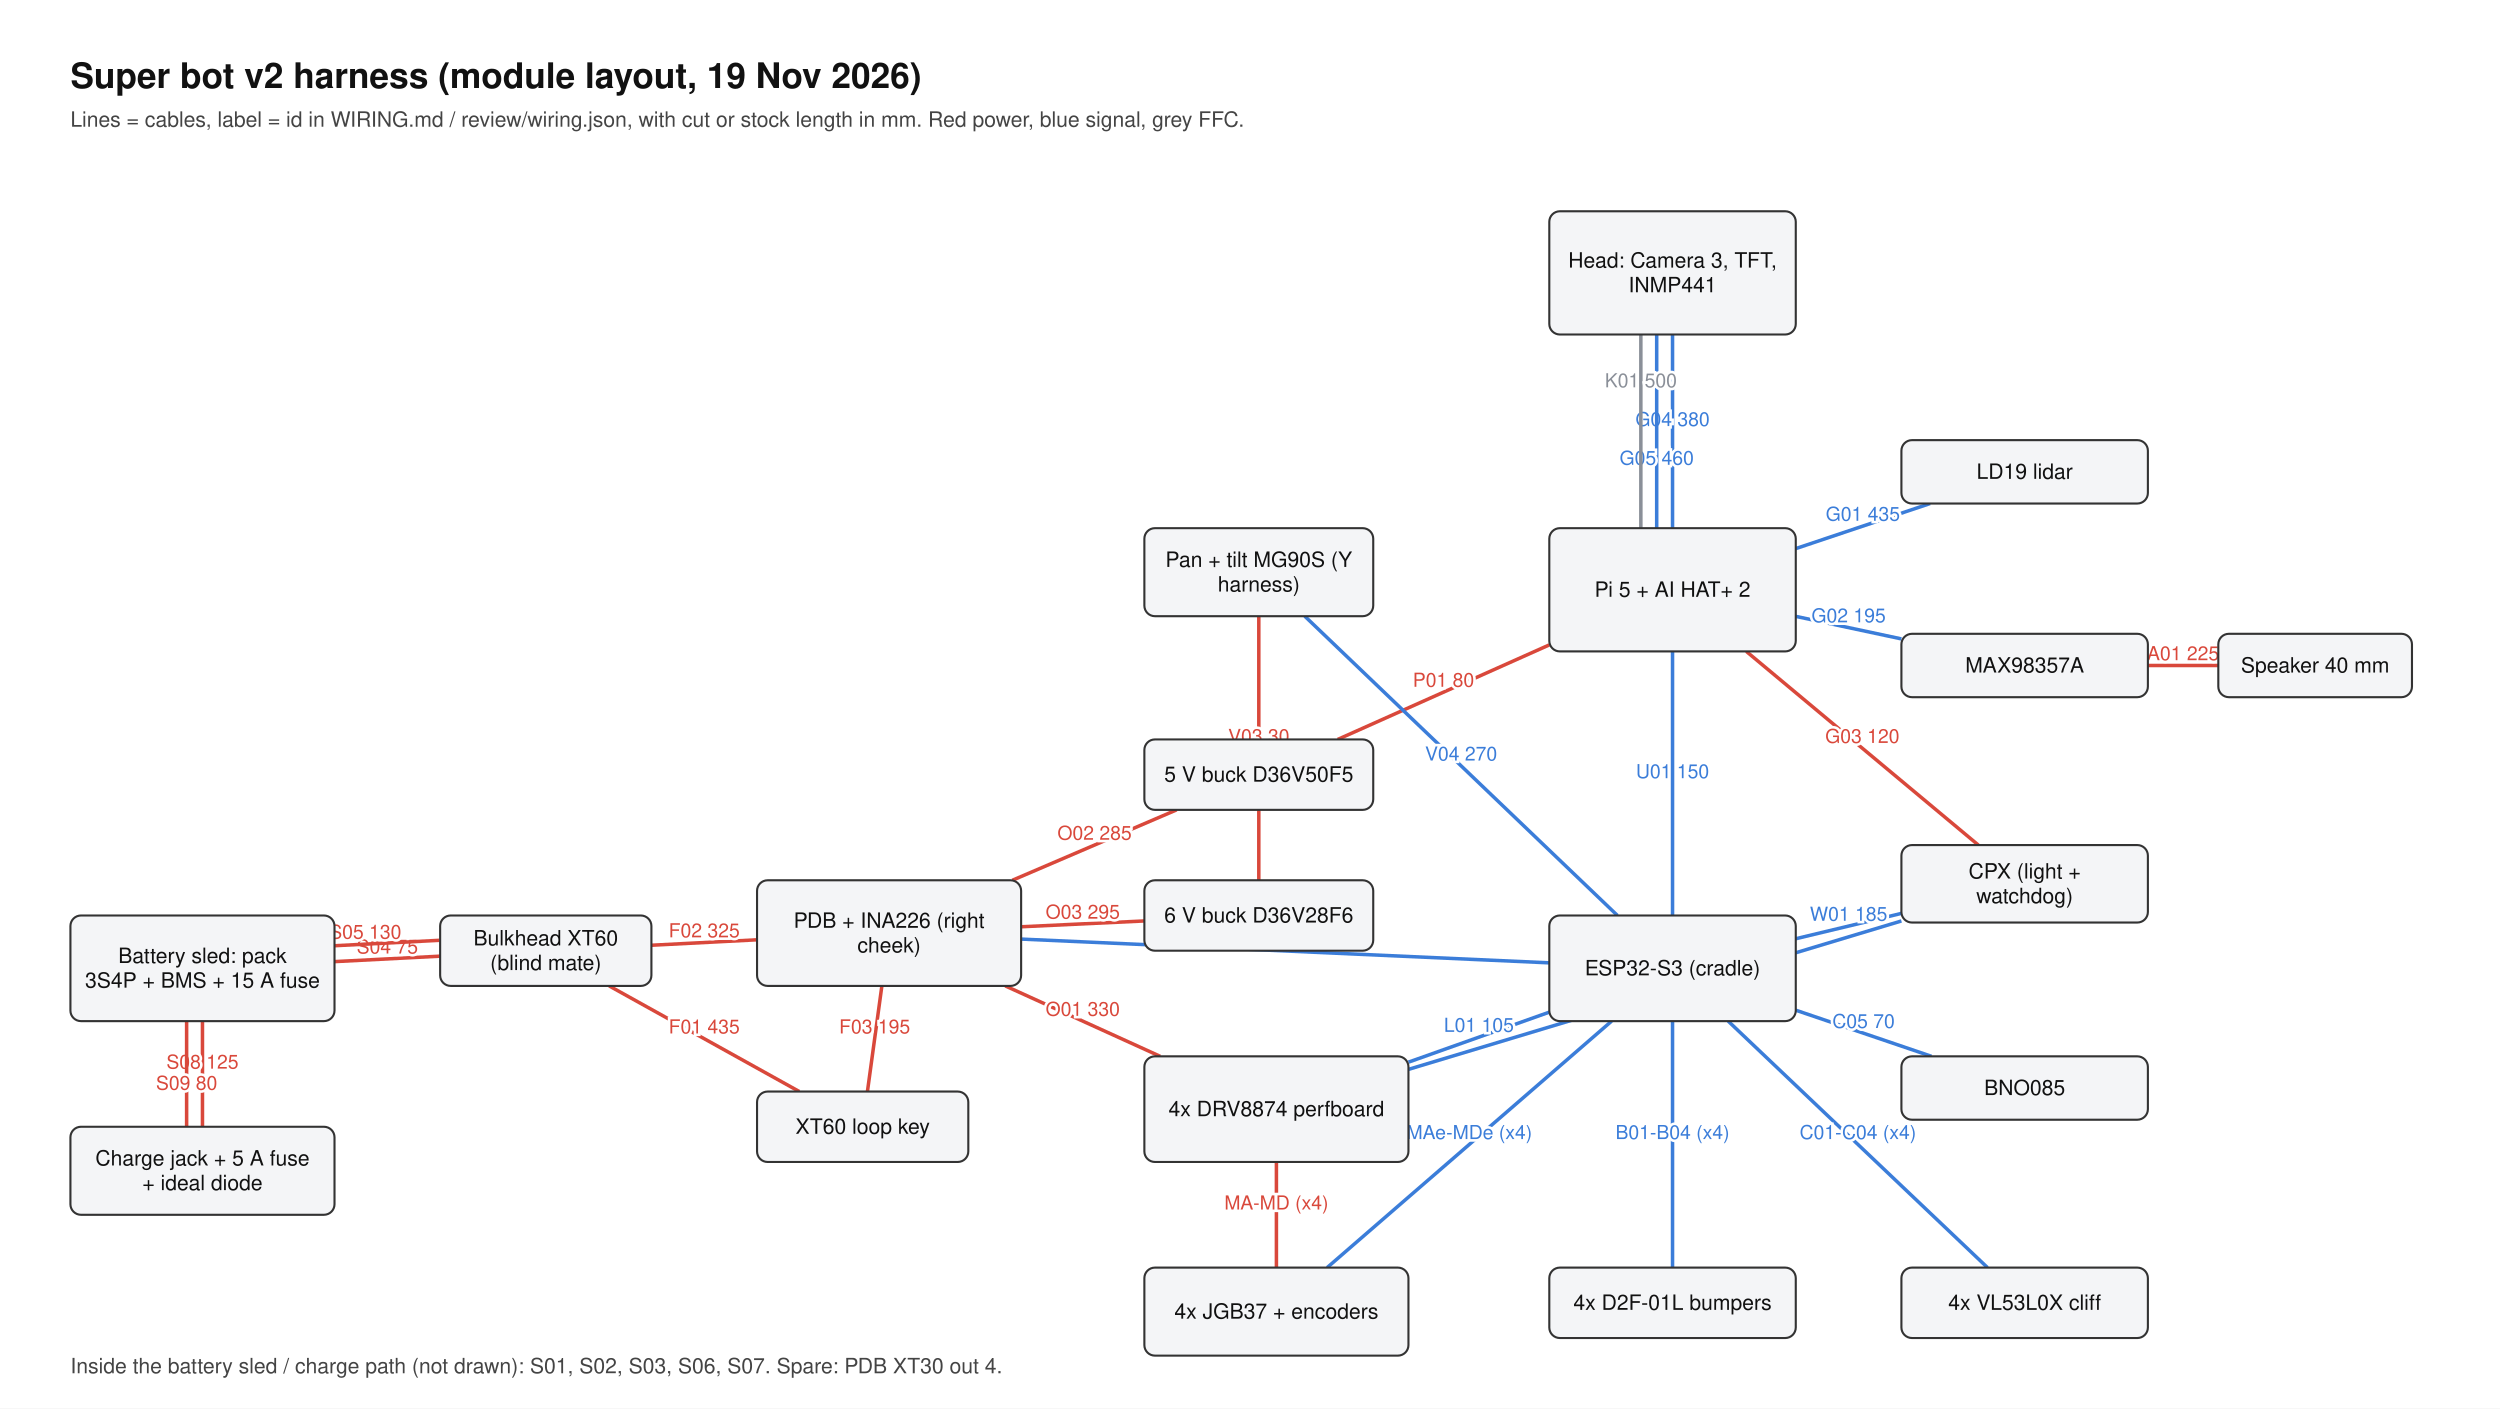
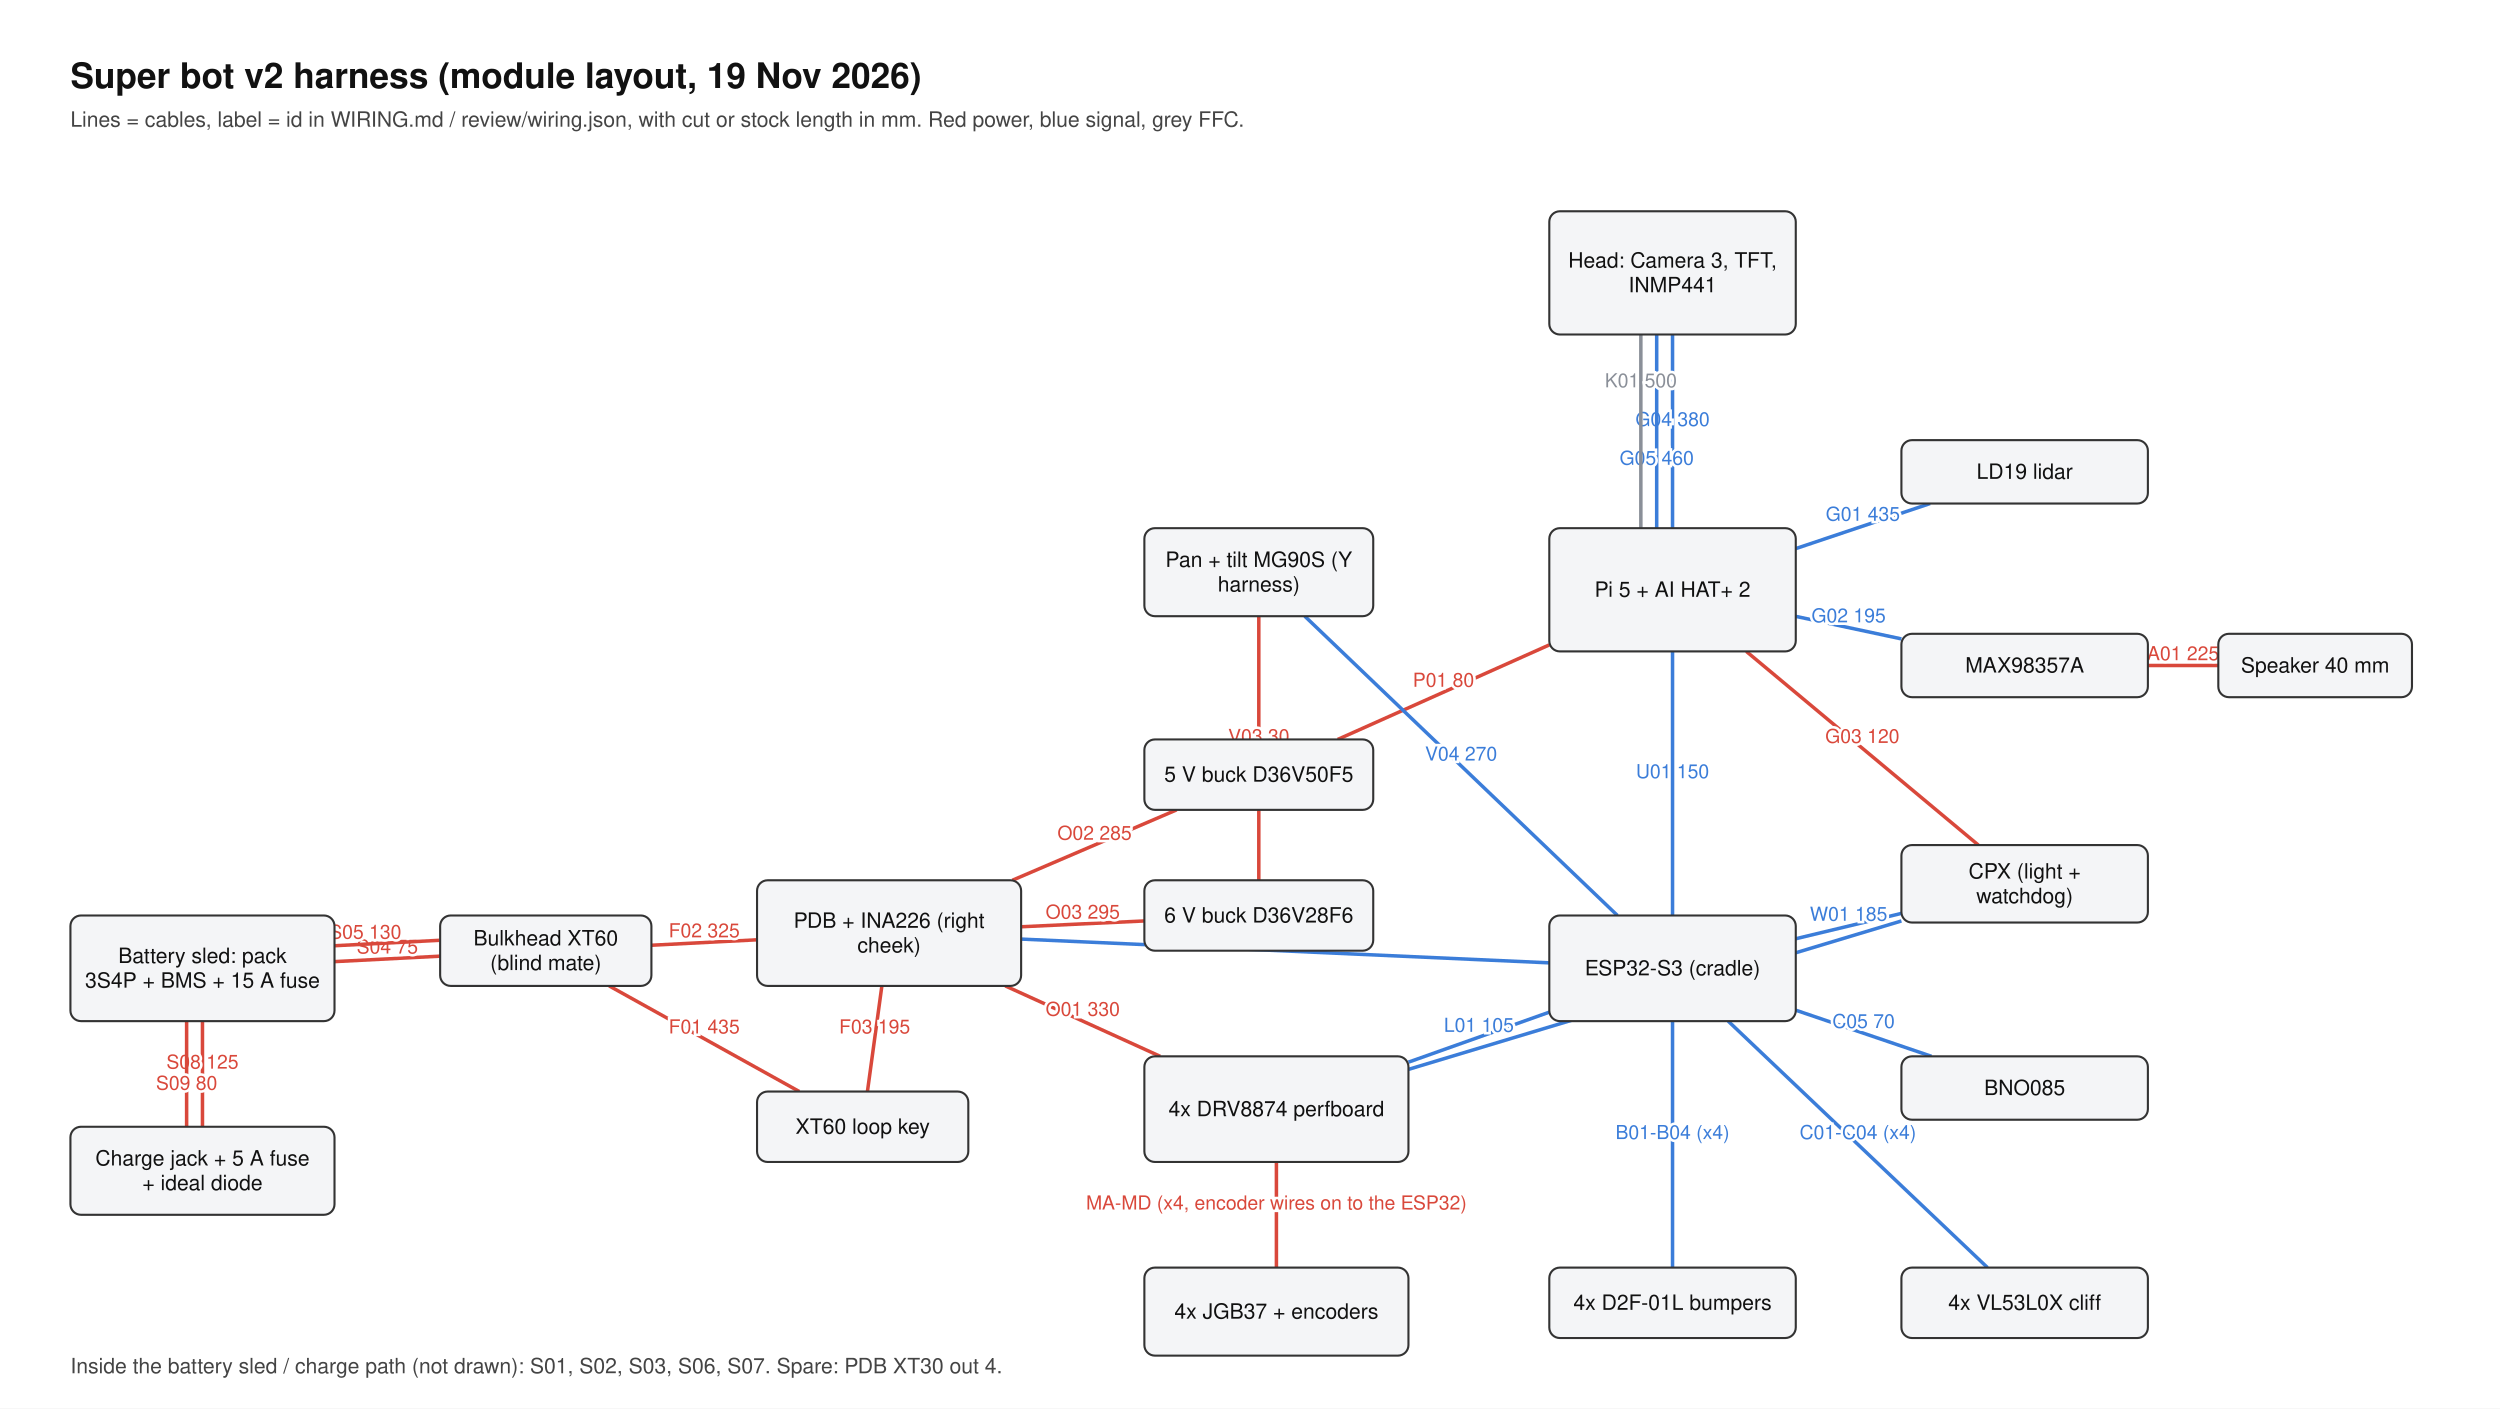
<svg xmlns="http://www.w3.org/2000/svg" viewBox="0 0 1420 800" font-family="Helvetica, Arial, sans-serif" font-size="12">
  <rect width="1420" height="800" fill="#ffffff" />
  <text x="40" y="50" font-size="20" font-weight="bold" fill="#111">Super bot v2 harness (module layout, 19 Nov 2026)</text>
  <text x="40" y="72" fill="#444">Lines = cables, label = id in WIRING.md / review/wiring.json, with cut or stock length in mm. Red power, blue signal, grey FFC.</text>
  <line x1="190.0" y1="546.2" x2="250.0" y2="543.1" stroke="#d9483b" stroke-width="2" />
  <text x="220.0" y="541.6" fill="#d9483b" text-anchor="middle" font-size="11" paint-order="stroke" stroke="#fff" stroke-width="3">S04 75</text>
  <line x1="189.5" y1="537.2" x2="249.5" y2="534.1" stroke="#d9483b" stroke-width="2" />
  <text x="207.5" y="533.2" fill="#d9483b" text-anchor="middle" font-size="11" paint-order="stroke" stroke="#fff" stroke-width="3">S05 130</text>
  <line x1="115.0" y1="640.0" x2="115.0" y2="580.0" stroke="#d9483b" stroke-width="2" />
  <text x="115.0" y="607.0" fill="#d9483b" text-anchor="middle" font-size="11" paint-order="stroke" stroke="#fff" stroke-width="3">S08 125</text>
  <line x1="106.0" y1="640.0" x2="106.0" y2="580.0" stroke="#d9483b" stroke-width="2" />
  <text x="106.0" y="619.0" fill="#d9483b" text-anchor="middle" font-size="11" paint-order="stroke" stroke="#fff" stroke-width="3">S09 80</text>
  <line x1="346.0" y1="560.0" x2="454.0" y2="620.0" stroke="#d9483b" stroke-width="2" />
  <text x="400.0" y="587.0" fill="#d9483b" text-anchor="middle" font-size="11" paint-order="stroke" stroke="#fff" stroke-width="3">F01 435</text>
  <line x1="370.0" y1="536.9" x2="430.0" y2="533.8" stroke="#d9483b" stroke-width="2" />
  <text x="400.0" y="532.4" fill="#d9483b" text-anchor="middle" font-size="11" paint-order="stroke" stroke="#fff" stroke-width="3">F02 325</text>
  <line x1="492.7" y1="620.0" x2="500.9" y2="560.0" stroke="#d9483b" stroke-width="2" />
  <text x="496.8" y="587.0" fill="#d9483b" text-anchor="middle" font-size="11" paint-order="stroke" stroke="#fff" stroke-width="3">F03 195</text>
  <line x1="571.0" y1="560.0" x2="659.0" y2="600.0" stroke="#d9483b" stroke-width="2" />
  <text x="615.0" y="577.0" fill="#d9483b" text-anchor="middle" font-size="11" paint-order="stroke" stroke="#fff" stroke-width="3">O01 330</text>
  <line x1="575.0" y1="500.0" x2="668.3" y2="460.0" stroke="#d9483b" stroke-width="2" />
  <text x="621.7" y="477.0" fill="#d9483b" text-anchor="middle" font-size="11" paint-order="stroke" stroke="#fff" stroke-width="3">O02 285</text>
  <line x1="580.0" y1="526.4" x2="650.0" y2="523.1" stroke="#d9483b" stroke-width="2" />
  <text x="615.0" y="521.8" fill="#d9483b" text-anchor="middle" font-size="11" paint-order="stroke" stroke="#fff" stroke-width="3">O03 295</text>
  <line x1="759.8" y1="420.0" x2="880.0" y2="366.3" stroke="#d9483b" stroke-width="2" />
  <text x="819.9" y="390.1" fill="#d9483b" text-anchor="middle" font-size="11" paint-order="stroke" stroke="#fff" stroke-width="3">P01 80</text>
  <line x1="950.0" y1="370.0" x2="950.0" y2="520.0" stroke="#3b7dd9" stroke-width="2" />
  <text x="950.0" y="442.0" fill="#3b7dd9" text-anchor="middle" font-size="11" paint-order="stroke" stroke="#fff" stroke-width="3">U01 150</text>
  <line x1="1020.0" y1="311.6" x2="1096.3" y2="286.0" stroke="#3b7dd9" stroke-width="2" />
  <text x="1058.1" y="295.8" fill="#3b7dd9" text-anchor="middle" font-size="11" paint-order="stroke" stroke="#fff" stroke-width="3">G01 435</text>
  <line x1="1020.0" y1="350.1" x2="1080.0" y2="362.9" stroke="#3b7dd9" stroke-width="2" />
  <text x="1050.0" y="353.5" fill="#3b7dd9" text-anchor="middle" font-size="11" paint-order="stroke" stroke="#fff" stroke-width="3">G02 195</text>
  <line x1="991.9" y1="370.0" x2="1123.7" y2="480.0" stroke="#d9483b" stroke-width="2" />
  <text x="1057.8" y="422.0" fill="#d9483b" text-anchor="middle" font-size="11" paint-order="stroke" stroke="#fff" stroke-width="3">G03 120</text>
  <line x1="950.0" y1="300.0" x2="950.0" y2="190.0" stroke="#3b7dd9" stroke-width="2" />
  <text x="950.0" y="242.0" fill="#3b7dd9" text-anchor="middle" font-size="11" paint-order="stroke" stroke="#fff" stroke-width="3">G04 380</text>
  <line x1="941.0" y1="300.0" x2="941.0" y2="190.0" stroke="#3b7dd9" stroke-width="2" />
  <text x="941.0" y="264.0" fill="#3b7dd9" text-anchor="middle" font-size="11" paint-order="stroke" stroke="#fff" stroke-width="3">G05 460</text>
  <line x1="932.0" y1="300.0" x2="932.0" y2="190.0" stroke="#8a8f98" stroke-width="2" />
  <text x="932.0" y="220.0" fill="#8a8f98" text-anchor="middle" font-size="11" paint-order="stroke" stroke="#fff" stroke-width="3">K01 500</text>
  <line x1="725.0" y1="720.0" x2="725.0" y2="660.0" stroke="#d9483b" stroke-width="2" />
-   <text x="725.0" y="687.0" fill="#d9483b" text-anchor="middle" font-size="11" paint-order="stroke" stroke="#fff" stroke-width="3">MA-MD (x4)</text>
-   <line x1="753.8" y1="720.0" x2="915.4" y2="580.0" stroke="#3b7dd9" stroke-width="2" />
-   <text x="834.6" y="647.0" fill="#3b7dd9" text-anchor="middle" font-size="11" paint-order="stroke" stroke="#fff" stroke-width="3">MAe-MDe (x4)</text>
+   <text x="725.0" y="687.0" fill="#d9483b" text-anchor="middle" font-size="11" paint-order="stroke" stroke="#fff" stroke-width="3">MA-MD (x4, encoder wires on to the ESP32)</text>
  <line x1="880.0" y1="574.9" x2="800.0" y2="603.3" stroke="#3b7dd9" stroke-width="2" />
  <text x="840.0" y="586.1" fill="#3b7dd9" text-anchor="middle" font-size="11" paint-order="stroke" stroke="#fff" stroke-width="3">L01 105</text>
  <line x1="950.0" y1="720.0" x2="950.0" y2="580.0" stroke="#3b7dd9" stroke-width="2" />
  <text x="950.0" y="647.0" fill="#3b7dd9" text-anchor="middle" font-size="11" paint-order="stroke" stroke="#fff" stroke-width="3">B01-B04 (x4)</text>
  <line x1="1128.9" y1="720.0" x2="981.6" y2="580.0" stroke="#3b7dd9" stroke-width="2" />
  <text x="1055.3" y="647.0" fill="#3b7dd9" text-anchor="middle" font-size="11" paint-order="stroke" stroke="#fff" stroke-width="3">C01-C04 (x4)</text>
  <line x1="1020.0" y1="573.8" x2="1097.1" y2="600.0" stroke="#3b7dd9" stroke-width="2" />
  <text x="1058.5" y="583.9" fill="#3b7dd9" text-anchor="middle" font-size="11" paint-order="stroke" stroke="#fff" stroke-width="3">C05 70</text>
  <line x1="880.0" y1="546.9" x2="580.0" y2="533.4" stroke="#3b7dd9" stroke-width="2" />
  <text x="730.0" y="537.1" fill="#3b7dd9" text-anchor="middle" font-size="11" paint-order="stroke" stroke="#fff" stroke-width="3">C06 100</text>
  <line x1="1020.0" y1="533.2" x2="1080.0" y2="518.8" stroke="#3b7dd9" stroke-width="2" />
  <text x="1050.0" y="523.0" fill="#3b7dd9" text-anchor="middle" font-size="11" paint-order="stroke" stroke="#fff" stroke-width="3">W01 185</text>
  <line x1="1080.0" y1="523.1" x2="800.0" y2="607.4" stroke="#3b7dd9" stroke-width="2" />
  <text x="940.0" y="562.2" fill="#3b7dd9" text-anchor="middle" font-size="11" paint-order="stroke" stroke="#fff" stroke-width="3">W02 165</text>
  <line x1="715.0" y1="500.0" x2="715.0" y2="350.0" stroke="#d9483b" stroke-width="2" />
  <text x="715.0" y="422.0" fill="#d9483b" text-anchor="middle" font-size="11" paint-order="stroke" stroke="#fff" stroke-width="3">V03 30</text>
  <line x1="918.7" y1="520.0" x2="741.1" y2="350.0" stroke="#3b7dd9" stroke-width="2" />
  <text x="829.9" y="432.0" fill="#3b7dd9" text-anchor="middle" font-size="11" paint-order="stroke" stroke="#fff" stroke-width="3">V04 270</text>
  <line x1="1220.0" y1="378.0" x2="1260.0" y2="378.0" stroke="#d9483b" stroke-width="2" />
  <text x="1240.0" y="375.0" fill="#d9483b" text-anchor="middle" font-size="11" paint-order="stroke" stroke="#fff" stroke-width="3">A01 225</text>
  <rect x="40" y="520" width="150" height="60" rx="6" fill="#f4f5f7" stroke="#333" stroke-width="1.2" />
  <text x="115.0" y="547.0" text-anchor="middle" fill="#111">Battery sled: pack</text>
  <text x="115.0" y="561.0" text-anchor="middle" fill="#111">3S4P + BMS + 15 A fuse</text>
  <rect x="40" y="640" width="150" height="50" rx="6" fill="#f4f5f7" stroke="#333" stroke-width="1.2" />
  <text x="115.0" y="662.0" text-anchor="middle" fill="#111">Charge jack + 5 A fuse</text>
  <text x="115.0" y="676.0" text-anchor="middle" fill="#111">+ ideal diode</text>
  <rect x="250" y="520" width="120" height="40" rx="6" fill="#f4f5f7" stroke="#333" stroke-width="1.2" />
  <text x="310.0" y="537.0" text-anchor="middle" fill="#111">Bulkhead XT60</text>
  <text x="310.0" y="551.0" text-anchor="middle" fill="#111">(blind mate)</text>
  <rect x="430" y="620" width="120" height="40" rx="6" fill="#f4f5f7" stroke="#333" stroke-width="1.2" />
  <text x="490.0" y="644.0" text-anchor="middle" fill="#111">XT60 loop key</text>
  <rect x="430" y="500" width="150" height="60" rx="6" fill="#f4f5f7" stroke="#333" stroke-width="1.2" />
  <text x="505.0" y="527.0" text-anchor="middle" fill="#111">PDB + INA226 (right</text>
  <text x="505.0" y="541.0" text-anchor="middle" fill="#111">cheek)</text>
  <rect x="650" y="600" width="150" height="60" rx="6" fill="#f4f5f7" stroke="#333" stroke-width="1.2" />
  <text x="725.0" y="634.0" text-anchor="middle" fill="#111">4x DRV8874 perfboard</text>
  <rect x="650" y="420" width="130" height="40" rx="6" fill="#f4f5f7" stroke="#333" stroke-width="1.2" />
  <text x="715.0" y="444.0" text-anchor="middle" fill="#111">5 V buck D36V50F5</text>
  <rect x="650" y="500" width="130" height="40" rx="6" fill="#f4f5f7" stroke="#333" stroke-width="1.2" />
  <text x="715.0" y="524.0" text-anchor="middle" fill="#111">6 V buck D36V28F6</text>
  <rect x="880" y="520" width="140" height="60" rx="6" fill="#f4f5f7" stroke="#333" stroke-width="1.2" />
  <text x="950.0" y="554.0" text-anchor="middle" fill="#111">ESP32-S3 (cradle)</text>
  <rect x="880" y="300" width="140" height="70" rx="6" fill="#f4f5f7" stroke="#333" stroke-width="1.2" />
  <text x="950.0" y="339.0" text-anchor="middle" fill="#111">Pi 5 + AI HAT+ 2</text>
  <rect x="650" y="720" width="150" height="50" rx="6" fill="#f4f5f7" stroke="#333" stroke-width="1.2" />
  <text x="725.0" y="749.0" text-anchor="middle" fill="#111">4x JGB37 + encoders</text>
  <rect x="880" y="720" width="140" height="40" rx="6" fill="#f4f5f7" stroke="#333" stroke-width="1.2" />
  <text x="950.0" y="744.0" text-anchor="middle" fill="#111">4x D2F-01L bumpers</text>
  <rect x="1080" y="720" width="140" height="40" rx="6" fill="#f4f5f7" stroke="#333" stroke-width="1.2" />
  <text x="1150.0" y="744.0" text-anchor="middle" fill="#111">4x VL53L0X cliff</text>
  <rect x="1080" y="600" width="140" height="36" rx="6" fill="#f4f5f7" stroke="#333" stroke-width="1.2" />
  <text x="1150.0" y="622.0" text-anchor="middle" fill="#111">BNO085</text>
  <rect x="1080" y="480" width="140" height="44" rx="6" fill="#f4f5f7" stroke="#333" stroke-width="1.2" />
  <text x="1150.0" y="499.0" text-anchor="middle" fill="#111">CPX (light +</text>
  <text x="1150.0" y="513.0" text-anchor="middle" fill="#111">watchdog)</text>
  <rect x="650" y="300" width="130" height="50" rx="6" fill="#f4f5f7" stroke="#333" stroke-width="1.2" />
  <text x="715.0" y="322.0" text-anchor="middle" fill="#111">Pan + tilt MG90S (Y</text>
  <text x="715.0" y="336.0" text-anchor="middle" fill="#111">harness)</text>
  <rect x="1080" y="360" width="140" height="36" rx="6" fill="#f4f5f7" stroke="#333" stroke-width="1.2" />
  <text x="1150.0" y="382.0" text-anchor="middle" fill="#111">MAX98357A</text>
  <rect x="1260" y="360" width="110" height="36" rx="6" fill="#f4f5f7" stroke="#333" stroke-width="1.2" />
  <text x="1315.0" y="382.0" text-anchor="middle" fill="#111">Speaker 40 mm</text>
  <rect x="1080" y="250" width="140" height="36" rx="6" fill="#f4f5f7" stroke="#333" stroke-width="1.2" />
  <text x="1150.0" y="272.0" text-anchor="middle" fill="#111">LD19 lidar</text>
  <rect x="880" y="120" width="140" height="70" rx="6" fill="#f4f5f7" stroke="#333" stroke-width="1.2" />
  <text x="950.0" y="152.0" text-anchor="middle" fill="#111">Head: Camera 3, TFT,</text>
  <text x="950.0" y="166.0" text-anchor="middle" fill="#111">INMP441</text>
  <text x="40" y="780" fill="#444">Inside the battery sled / charge path (not drawn): S01, S02, S03, S06, S07. Spare: PDB XT30 out 4.</text>
</svg>
